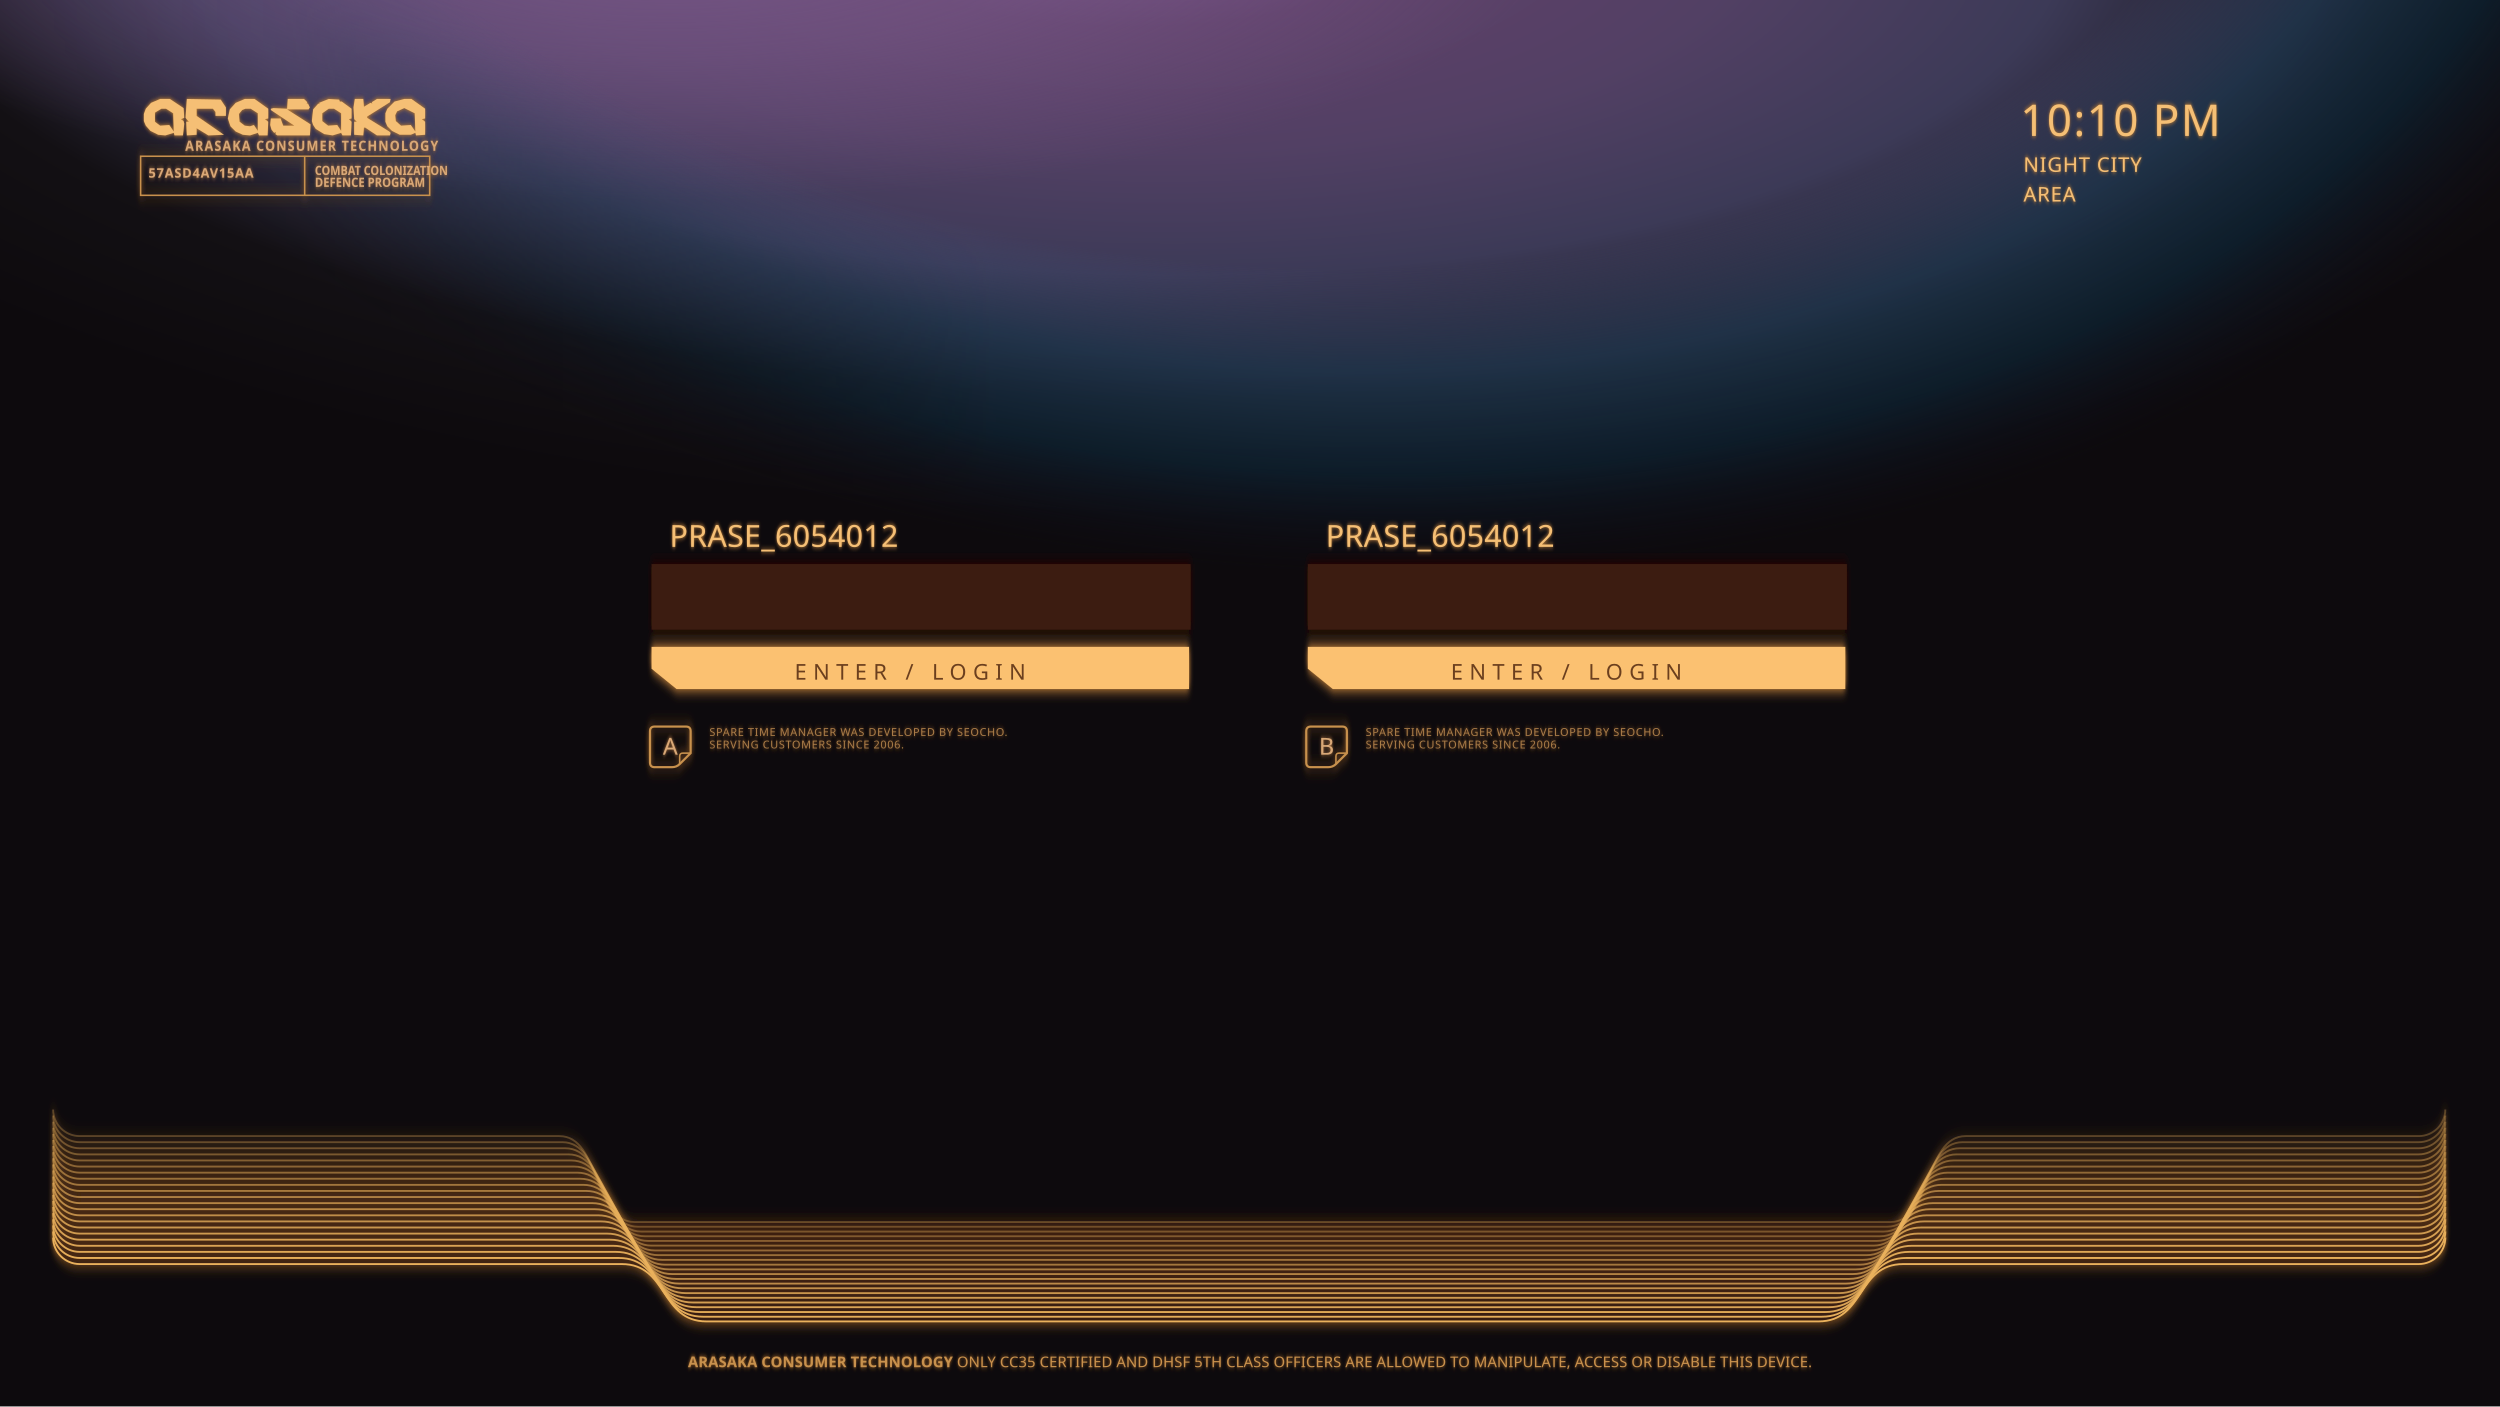
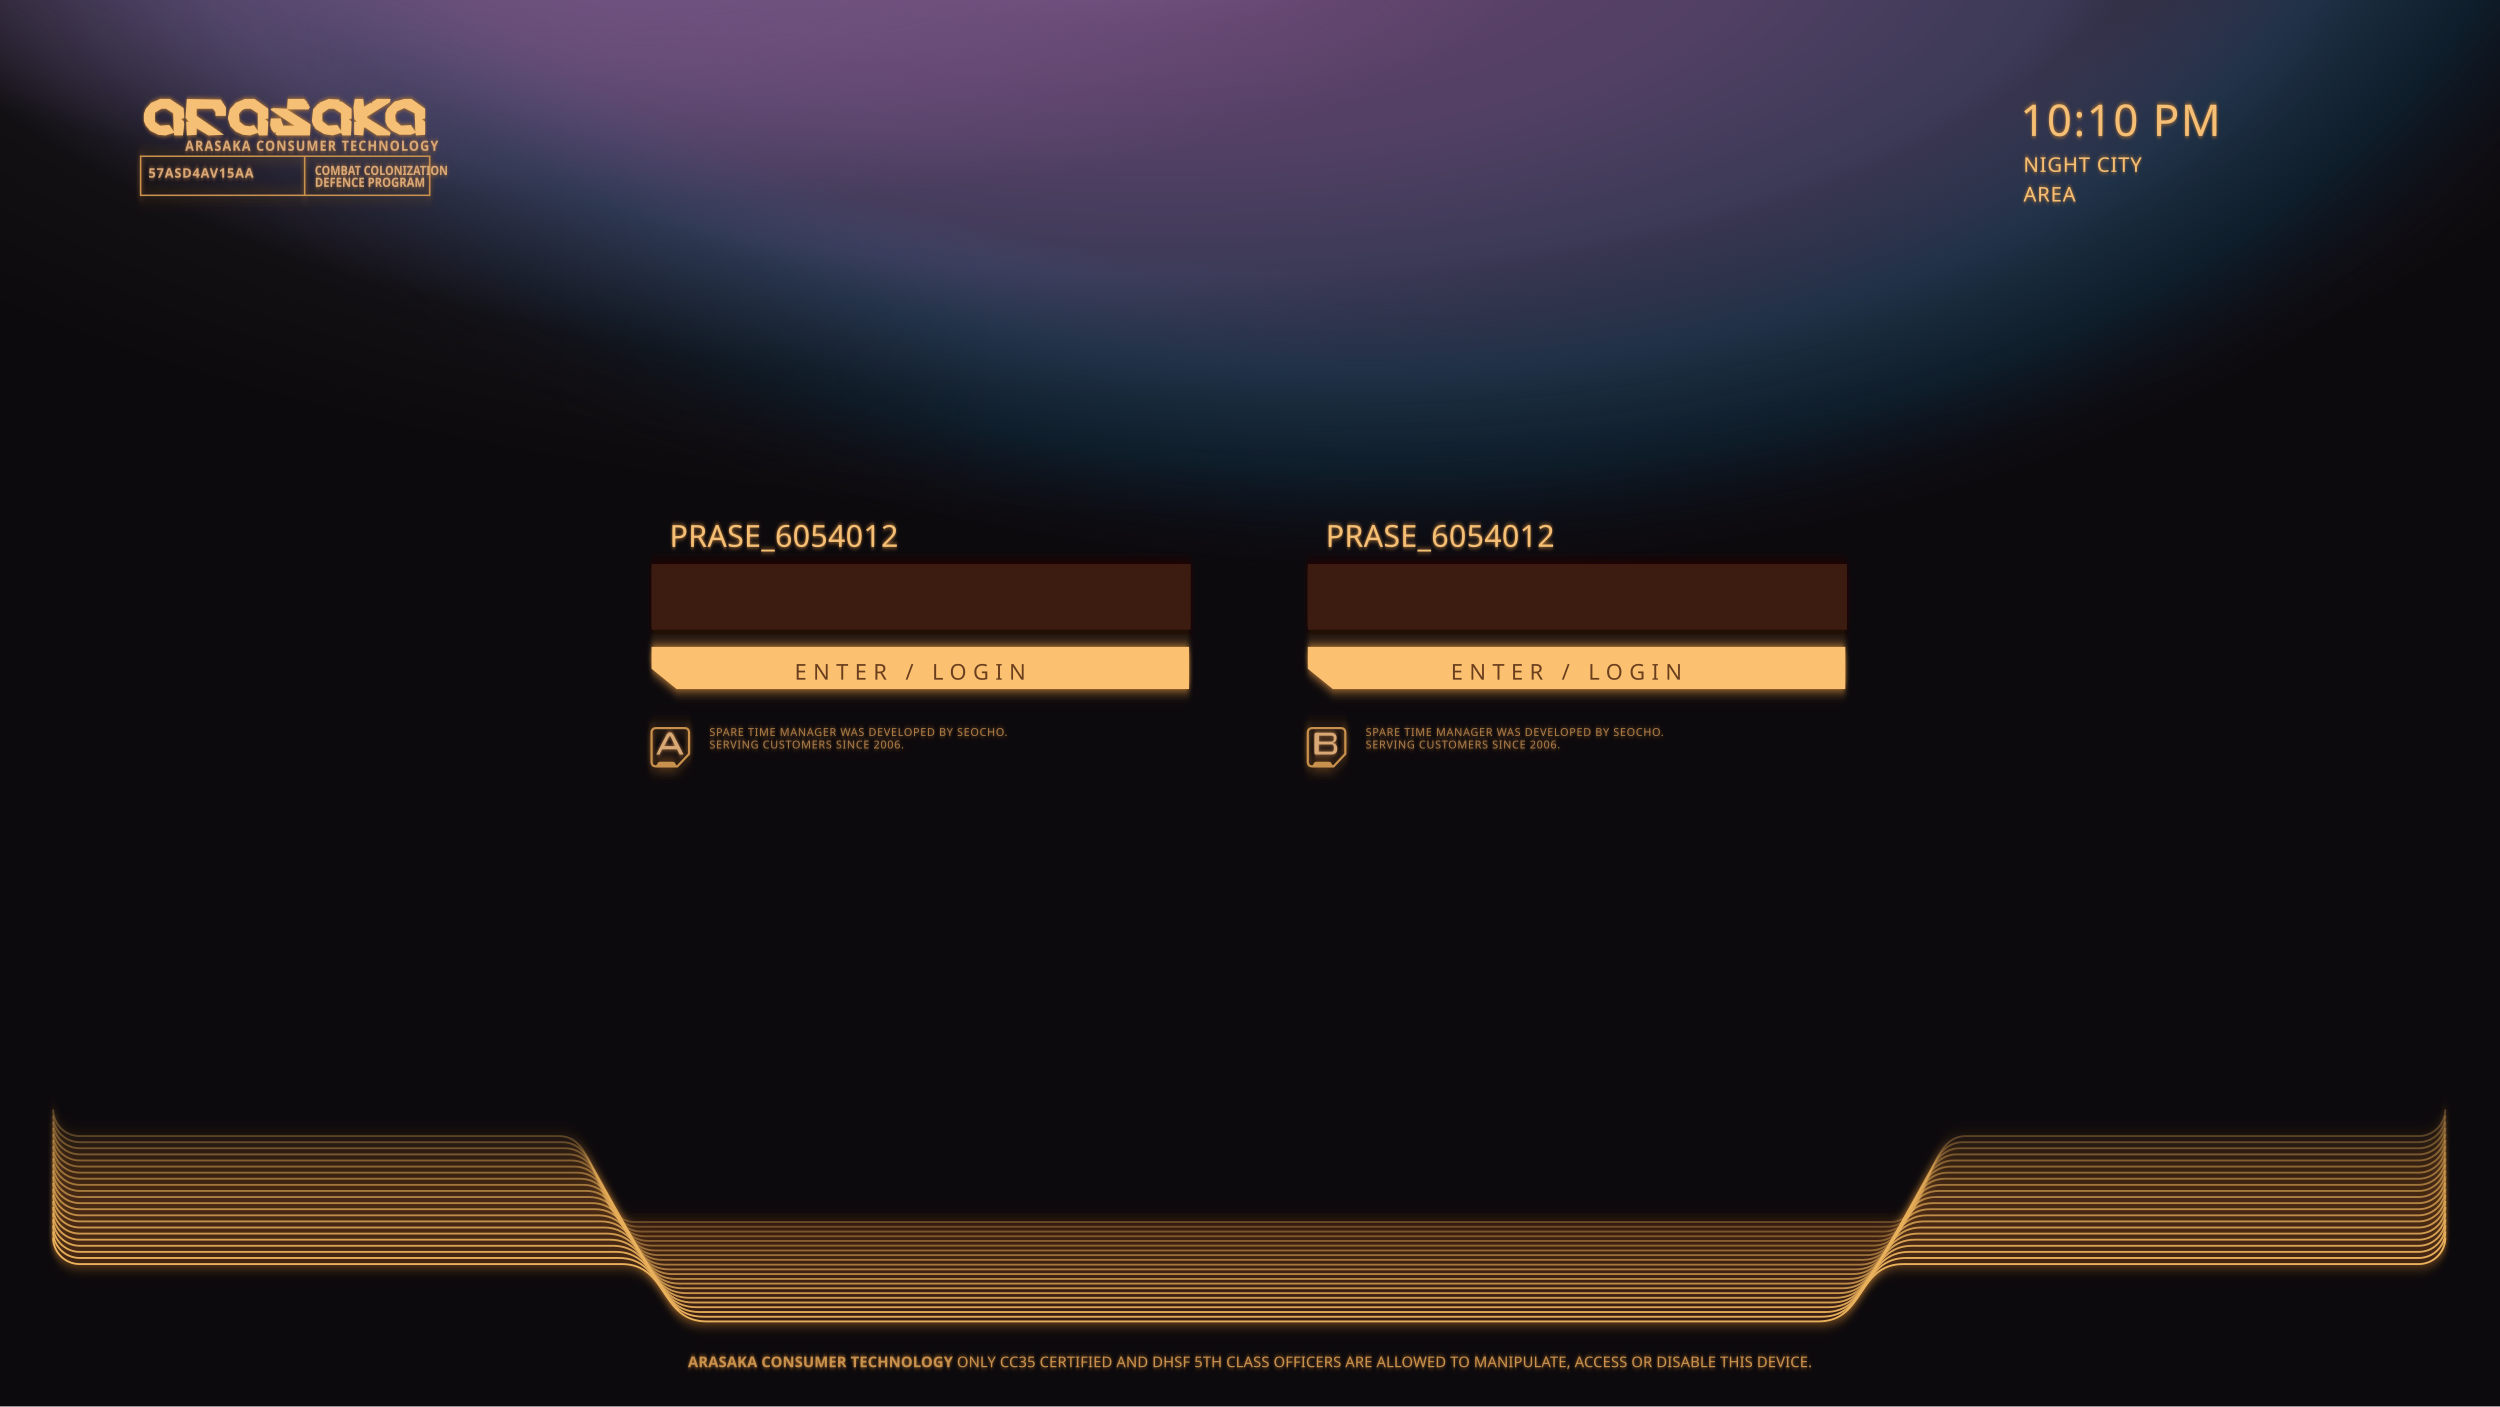
<svg xmlns="http://www.w3.org/2000/svg" width="1600" height="900" viewBox="0 0 1600 900">
  <defs>
    <radialGradient id="hazeblue" gradientUnits="userSpaceOnUse" cx="765.3" cy="-316.3" r="1188.4" gradientTransform="rotate(10.00 765.3 -316.3) translate(765.3 -316.3) scale(1 0.673177) translate(-765.3 316.3)">
      <stop offset="0.6" stop-color="#48537d" stop-opacity="0" />
      <stop offset="0.68" stop-color="#21364e" stop-opacity="0.85" />
      <stop offset="0.76" stop-color="#0d202f" stop-opacity="0.8" />
      <stop offset="0.84" stop-color="#0e0d1a" stop-opacity="0" />
    </radialGradient>
    <linearGradient id="hazebluefade" x1="0" y1="0" x2="1" y2="0">
      <stop offset="0" stop-color="#000000" />
      <stop offset="0.12" stop-color="#1a1a1a" />
      <stop offset="0.22" stop-color="#7a7a7a" />
      <stop offset="0.40" stop-color="#ffffff" />
      <stop offset="1" stop-color="#ffffff" />
    </linearGradient>
    <mask id="bluemask">
      <rect width="1600" height="900" fill="url(#hazebluefade)" />
    </mask>
    <radialGradient id="haze" gradientUnits="userSpaceOnUse" cx="712.8" cy="-61.2" r="1015.8" gradientTransform="rotate(1.76 712.8 -61.2) translate(712.8 -61.2) scale(1 0.387476) translate(-712.8 61.2)">
      <stop offset="0" stop-color="#7a538b" />
      <stop offset="0.2" stop-color="#5e4169" />
      <stop offset="0.4" stop-color="#524064" />
      <stop offset="0.6" stop-color="#3c3a57" />
      <stop offset="0.8" stop-color="#131014" />
      <stop offset="1" stop-color="#0d0a0d" />
    </radialGradient>
    <radialGradient id="hazelobe" gradientUnits="userSpaceOnUse" cx="430" cy="-40" r="560" gradientTransform="translate(430 -40) scale(1 0.30) translate(-430 40)">
      <stop offset="0" stop-color="#7a598a" stop-opacity="0.85" />
      <stop offset="0.45" stop-color="#7a598a" stop-opacity="0.55" />
      <stop offset="1" stop-color="#7a598a" stop-opacity="0" />
    </radialGradient>
-     <g id="letterbox" fill="none" stroke-width="1.4">
-       <path d="M 3,0 H 23 Q 26,0 26,3 V 17 L 19,24 Q 17,26 14,26 H 3                Q 0,26 0,23 V 3 Q 0,0 3,0 Z" />
-       <path d="M 26,17 H 21 Q 19,17 19,19 V 24" stroke-width="1" />
+     <g id="letterbox" stroke="#c8914d">
+       <path d="M 4,1 H 22 Q 25,1 25,4 V 17.5 L 17.5,25.5 H 4 Q 1,25.5 1,22.5 V 4 Q 1,1 4,1 Z" fill="none" stroke-width="1.4" />
+       <path d="M 3.4,25.8 5.2,23 Q 5.6,22.5 7,22.5 H 13.9 Q 15.4,22.5 15.8,23 L 17.5,25.8 Z" fill="#c8914d" stroke="none" />
    </g>
    <g id="entrylines">
      <rect x="417" y="361" width="345" height="42" fill="#3c1c11" />
      <path d="M 417,414 H 761 V 441 H 433 L 417,428 Z" fill="#fbc171" />
-       <use href="#letterbox" x="416" y="465" stroke="#c8914d" />
+       <use href="#letterbox" x="416" y="465" />
    </g>
    <g id="entrytext" font-family="Rajdhani">
      <text x="428.5" y="350" font-size="19.5" font-weight="500" letter-spacing="0.15" fill="#f5bf75">PRASE_6054012</text>
      <text x="582.5" y="435" font-size="14" font-weight="300" letter-spacing="4.1" fill="#6b3f1e" text-anchor="middle">ENTER / LOGIN</text>
      <g font-size="7" fill="#a97c48" letter-spacing="0.4">
        <text x="454" y="471">SPARE TIME MANAGER WAS DEVELOPED BY SEOCHO.</text>
        <text x="454" y="479">SERVING CUSTOMERS SINCE 2006.</text>
      </g>
    </g>
    <linearGradient id="bandglow" x1="0" y1="727" x2="0" y2="846" gradientUnits="userSpaceOnUse">
      <stop offset="0" stop-color="#371c11" stop-opacity="0" />
      <stop offset="0.45" stop-color="#371c11" stop-opacity="0.55" />
      <stop offset="1" stop-color="#371c11" stop-opacity="1" />
    </linearGradient>
    <filter id="halo" x="-5%" y="-10%" width="110%" height="120%">
      <feGaussianBlur stdDeviation="1.5 4.5" />
      <feColorMatrix type="matrix" values="0.43 0 0 0 0  0 0.32 0 0 0  0 0 0.21 0 0  0 0 0 1.45 0" />
    </filter>
    <filter id="halotext" x="-5%" y="-10%" width="110%" height="120%">
      <feGaussianBlur stdDeviation="1.0 1.6" />
      <feColorMatrix type="matrix" values="0.43 0 0 0 0  0 0.32 0 0 0  0 0 0.21 0 0  0 0 0 1.45 0" />
    </filter>
  </defs>
  <rect width="1600" height="900" fill="#0d090c" />
  <rect width="1600" height="900" fill="url(#haze)" />
  <rect width="1600" height="300" fill="url(#hazelobe)" />
  <rect width="1600" height="560" fill="url(#hazeblue)" mask="url(#bluemask)" />
  <use href="#lines" filter="url(#halo)" class="photo" />
  <use href="#text" filter="url(#halotext)" class="photo" />
  <g id="content">
    <g id="lines">
      <g fill="none" stroke="#c8914d" stroke-width="1">
        <rect x="90" y="100" width="185" height="25" />
        <line x1="195" y1="100" x2="195" y2="125" />
      </g>
      <use href="#entrylines" />
      <use href="#entrylines" x="420" />
      <path d="M 34,710.1 C 34,719.49 41.61,727.1 51,727.1 H 358.0 C 384.4,727.1 379.6,782.1 406.0,782.1 H 1210.0 C 1236.4,782.1 1231.6,727.1 1258.0,727.1 H 1548 C 1557.39,727.1 1565,719.49 1565,710.1 V 792 C 1565,801.39 1557.39,809 1548,809 H 1218.1 C 1188.2,809 1193.7,845.7 1163.8,845.7 H 452.2 C 422.3,845.7 427.8,809 397.9,809 H 51 C 41.61,809 34,801.39 34,792 Z" fill="url(#bandglow)" />
      <g fill="none" stroke="#eab15c" stroke-width="1.2">
        <path d="M 34,710.1 C 34,719.49 41.61,727.1 51,727.1 H 358.0 C 384.4,727.1 379.6,782.1 406.0,782.1 H 1210.0 C 1236.4,782.1 1231.6,727.1 1258.0,727.1 H 1548 C 1557.39,727.1 1565,719.49 1565,710.1" stroke-opacity="0.30" />
        <path d="M 34,714 C 34,723.39 41.61,731 51,731 H 359.9 C 386.5,731.0 381.6,785.1 408.2,785.1 H 1207.8 C 1234.4,785.1 1229.5,731.0 1256.1,731.0 H 1548 C 1557.39,731 1565,723.39 1565,714" stroke-opacity="0.33" />
        <path d="M 34,717.9 C 34,727.29 41.61,734.9 51,734.9 H 361.8 C 388.5,734.9 383.7,788.2 410.4,788.2 H 1205.6 C 1232.3,788.2 1227.5,734.9 1254.2,734.9 H 1548 C 1557.39,734.9 1565,727.29 1565,717.9" stroke-opacity="0.37" />
        <path d="M 34,721.8 C 34,731.19 41.61,738.8 51,738.8 H 363.7 C 390.6,738.8 385.7,791.2 412.6,791.2 H 1203.4 C 1230.3,791.2 1225.4,738.8 1252.3,738.8 H 1548 C 1557.39,738.8 1565,731.19 1565,721.8" stroke-opacity="0.40" />
        <path d="M 34,725.7 C 34,735.09 41.61,742.7 51,742.7 H 365.6 C 392.7,742.7 387.7,794.2 414.8,794.2 H 1201.2 C 1228.3,794.2 1223.3,742.7 1250.4,742.7 H 1548 C 1557.39,742.7 1565,735.09 1565,725.7" stroke-opacity="0.43" />
        <path d="M 34,729.6 C 34,738.99 41.61,746.6 51,746.6 H 367.5 C 394.7,746.6 389.8,797.2 417.0,797.2 H 1199.0 C 1226.2,797.2 1221.3,746.6 1248.5,746.6 H 1548 C 1557.39,746.6 1565,738.99 1565,729.6" stroke-opacity="0.47" />
        <path d="M 34,733.5 C 34,742.89 41.61,750.5 51,750.5 H 369.4 C 396.8,750.5 391.8,800.3 419.2,800.3 H 1196.8 C 1224.2,800.3 1219.2,750.5 1246.6,750.5 H 1548 C 1557.39,750.5 1565,742.89 1565,733.5" stroke-opacity="0.50" />
        <path d="M 34,737.4 C 34,746.79 41.61,754.4 51,754.4 H 371.3 C 398.9,754.4 393.8,803.3 421.4,803.3 H 1194.6 C 1222.2,803.3 1217.1,754.4 1244.7,754.4 H 1548 C 1557.39,754.4 1565,746.79 1565,737.4" stroke-opacity="0.53" />
        <path d="M 34,741.3 C 34,750.69 41.61,758.3 51,758.3 H 373.2 C 400.9,758.3 395.9,806.3 423.6,806.3 H 1192.4 C 1220.1,806.3 1215.1,758.3 1242.8,758.3 H 1548 C 1557.39,758.3 1565,750.69 1565,741.3" stroke-opacity="0.57" />
        <path d="M 34,745.2 C 34,754.59 41.61,762.2 51,762.2 H 375.1 C 403.0,762.2 397.9,809.4 425.8,809.4 H 1190.2 C 1218.1,809.4 1213.0,762.2 1240.9,762.2 H 1548 C 1557.39,762.2 1565,754.59 1565,745.2" stroke-opacity="0.60" />
        <path d="M 34,749.1 C 34,758.49 41.61,766.1 51,766.1 H 377.0 C 405.1,766.1 399.9,812.4 428.0,812.4 H 1188.0 C 1216.0,812.4 1211.0,766.1 1239.0,766.1 H 1548 C 1557.39,766.1 1565,758.49 1565,749.1" stroke-opacity="0.63" />
        <path d="M 34,753 C 34,762.39 41.61,770 51,770 H 378.9 C 407.1,770.0 402.0,815.4 430.2,815.4 H 1185.8 C 1214.0,815.4 1208.9,770.0 1237.1,770.0 H 1548 C 1557.39,770 1565,762.39 1565,753" stroke-opacity="0.67" />
        <path d="M 34,756.9 C 34,766.29 41.61,773.9 51,773.9 H 380.8 C 409.2,773.9 404.0,818.5 432.4,818.5 H 1183.6 C 1212.0,818.5 1206.8,773.9 1235.2,773.9 H 1548 C 1557.39,773.9 1565,766.29 1565,756.9" stroke-opacity="0.70" />
        <path d="M 34,760.8 C 34,770.19 41.61,777.8 51,777.8 H 382.7 C 411.2,777.8 406.1,821.5 434.6,821.5 H 1181.4 C 1209.9,821.5 1204.8,777.8 1233.3,777.8 H 1548 C 1557.39,777.8 1565,770.19 1565,760.8" stroke-opacity="0.73" />
        <path d="M 34,764.7 C 34,774.09 41.61,781.7 51,781.7 H 384.6 C 413.3,781.7 408.1,824.5 436.8,824.5 H 1179.2 C 1207.9,824.5 1202.7,781.7 1231.4,781.7 H 1548 C 1557.39,781.7 1565,774.09 1565,764.7" stroke-opacity="0.77" />
        <path d="M 34,768.6 C 34,777.99 41.61,785.6 51,785.6 H 386.5 C 415.4,785.6 410.1,827.6 439.0,827.6 H 1177.0 C 1205.9,827.6 1200.6,785.6 1229.5,785.6 H 1548 C 1557.39,785.6 1565,777.99 1565,768.6" stroke-opacity="0.80" />
        <path d="M 34,772.5 C 34,781.89 41.61,789.5 51,789.5 H 388.4 C 417.4,789.5 412.2,830.6 441.2,830.6 H 1174.8 C 1203.8,830.6 1198.6,789.5 1227.6,789.5 H 1548 C 1557.39,789.5 1565,781.89 1565,772.5" stroke-opacity="0.83" />
        <path d="M 34,776.4 C 34,785.79 41.61,793.4 51,793.4 H 390.3 C 419.5,793.4 414.2,833.6 443.4,833.6 H 1172.6 C 1201.8,833.6 1196.5,793.4 1225.7,793.4 H 1548 C 1557.39,793.4 1565,785.79 1565,776.4" stroke-opacity="0.87" />
        <path d="M 34,780.3 C 34,789.69 41.61,797.3 51,797.3 H 392.2 C 421.6,797.3 416.2,836.6 445.6,836.6 H 1170.4 C 1199.8,836.6 1194.4,797.3 1223.8,797.3 H 1548 C 1557.39,797.3 1565,789.69 1565,780.3" stroke-opacity="0.90" />
        <path d="M 34,784.2 C 34,793.59 41.61,801.2 51,801.2 H 394.1 C 423.6,801.2 418.3,839.7 447.8,839.7 H 1168.2 C 1197.7,839.7 1192.4,801.2 1221.9,801.2 H 1548 C 1557.39,801.2 1565,793.59 1565,784.2" stroke-opacity="0.93" />
        <path d="M 34,788.1 C 34,797.49 41.61,805.1 51,805.1 H 396.0 C 425.7,805.1 420.3,842.7 450.0,842.7 H 1166.0 C 1195.7,842.7 1190.3,805.1 1220.0,805.1 H 1548 C 1557.39,805.1 1565,797.49 1565,788.1" stroke-opacity="0.97" />
        <path d="M 34,792 C 34,801.39 41.61,809 51,809 H 397.9 C 427.8,809.0 422.3,845.7 452.2,845.7 H 1163.8 C 1193.7,845.7 1188.2,809.0 1218.1,809.0 H 1548 C 1557.39,809 1565,801.39 1565,792" stroke-opacity="1.00" />
      </g>
    </g>
    <g id="text" font-family="Rajdhani">
      <g fill="#f5bf75">
        <path d="M102.5,63.33 108.75,63.33 117.5,69.17 117.92,75.42 115.83,76.25 117.5,77.5 117.92,79.17 117.08,86.67 111.67,86.67 111.25,85.0 105.83,86.67 101.25,86.25 96.25,83.75 93.33,80.42 92.08,77.5 92.08,72.92 93.33,69.58 96.67,65.83Z M119.58,63.33 141.25,63.75 144.58,68.75 144.58,74.17 137.92,74.17 137.92,71.67 136.25,69.58 125.83,69.58 125.83,74.17 143.33,86.25 133.33,86.67 125.83,82.08 125.83,86.25 119.58,86.67 119.17,77.92 120.83,77.92 118.75,75.42Z M156.67,63.33 162.92,63.33 171.67,69.58 171.67,75.83 169.58,76.25 171.67,77.92 171.25,86.67 165.83,86.67 165.0,85.0 160.0,86.67 155.42,86.25 150.83,84.17 147.5,80.83 145.83,75.83 147.08,70.0 150.83,65.83Z M184.17,63.33 194.58,63.33 196.67,65.42 196.25,66.25 197.08,66.25 198.33,68.75 197.5,70.0 183.75,70.0 198.75,79.58 198.33,86.67 177.5,86.67 176.25,85.83 176.67,84.58 175.42,85.0 173.75,82.92 172.92,80.0 173.33,75.83 179.58,75.83 181.25,80.42 188.33,80.42 173.33,70.42 173.33,69.58 175.0,69.17 183.75,69.58Z M210.42,63.33 217.08,63.75 217.5,65.0 218.75,65.0 225.0,69.58 225.0,75.83 223.33,76.25 225.0,77.92 224.58,86.67 219.17,86.67 218.33,85.0 212.92,86.67 207.5,85.83 202.08,82.5 200.42,80.0 199.58,77.5 200.42,70.0 203.75,66.25 204.58,66.67 204.17,65.83Z M227.08,63.33 232.5,63.33 232.92,68.33 237.08,65.83 238.33,66.25 237.92,65.42 241.25,63.33 250.0,63.33 249.58,65.42 235.0,74.58 235.0,75.42 249.17,84.17 250.0,85.0 249.58,86.67 241.25,86.67 233.75,81.67 232.92,81.67 232.5,86.67 226.67,86.25 226.67,77.92 228.33,77.92 226.67,76.25 226.25,68.75Z M258.75,63.33 263.33,63.33 272.08,69.58 272.08,75.83 270.0,76.25 272.08,77.92 272.08,86.25 266.25,86.67 265.83,85.0 262.92,86.25 255.83,86.25 250.83,83.75 247.92,80.83 246.67,77.92 246.67,72.5 247.92,69.58 252.5,65.0Z M258.75,69.17 254.17,71.25 252.92,73.75 253.33,77.5 256.67,80.42 262.92,80.0 265.83,84.17 265.42,72.5Z M103.33,69.58 99.17,72.08 99.17,77.92 102.5,80.42 108.33,80.0 111.25,84.17 110.83,72.5 106.25,69.58Z M157.08,69.58 155.0,70.42 152.92,72.92 153.33,77.92 156.67,80.42 160.0,80.83 162.5,80.0 165.0,83.75 165.0,72.5 160.42,69.58Z M210.42,69.58 206.25,72.5 206.25,77.5 210.0,80.42 215.83,80.0 218.33,83.75 218.33,72.5 213.75,69.58Z" />
        <text x="118.5" y="96.5" font-size="9" font-weight="600" letter-spacing="0.8" transform="translate(118.5 0) scale(0.90 1) translate(-118.5 0)" fill="#d9a877">ARASAKA CONSUMER TECHNOLOGY</text>
        <g font-size="8" fill="#d9a877" letter-spacing="0.5">
          <text x="95" y="113.7" font-size="8.4" font-weight="600" transform="translate(95 0) scale(0.98 1) translate(-95 0)">57ASD4AV15AA</text>
          <text x="201.5" y="112" font-size="8.2" font-weight="600" letter-spacing="0" transform="translate(201.5 0) scale(0.85 1) translate(-201.5 0)">COMBAT COLONIZATION</text>
          <text x="201.5" y="119.6" font-size="8.2" font-weight="600" letter-spacing="0" transform="translate(201.5 0) scale(0.88 1) translate(-201.5 0)">DEFENCE PROGRAM</text>
        </g>
        <text x="1293" y="87" font-size="28" font-weight="500" letter-spacing="1">10:10 PM</text>
        <text x="1295" y="110" font-size="13" font-weight="500" letter-spacing="0.5">NIGHT CITY</text>
        <text x="1295" y="129" font-size="13" font-weight="500" letter-spacing="0.5">AREA</text>
      </g>
      <use href="#entrytext" />
      <use href="#entrytext" x="420" />
-       <g font-size="15" fill="#d9a877" text-anchor="middle">
-         <text x="429" y="483">A</text>
-         <text x="849" y="483">B</text>
+       <g font-size="20" font-weight="600" fill="#d9a877" text-anchor="middle">
+         <path d="M 420,482.917 L 426.667,470 L 427.917,468.75 L 429.583,468.75 L 430.833,470 L 437.5,482.917 L 435,482.917 L 433.333,479.583 L 423.75,479.583 L 422.083,482.917 Z M 428.333,471.25 L 429.167,471.25 L 432.083,477.5 L 425,477.5 Z" fill="#d9a877" fill-rule="evenodd" />
+         <path d="M 842.917,468.917 L 851.667,468.917 Q 855.417,468.917 855.417,472.5 Q 855.417,474.583 852.917,475.417 Q 855.833,476.25 855.833,479.167 Q 855.833,482.917 851.667,482.917 L 842.5,482.917 Q 841.25,482.917 841.25,481.667 L 841.25,470 Q 841.25,468.917 842.917,468.917 Z M 844.167,470.833 L 852.083,470.833 Q 853.75,470.833 853.75,472.5 Q 853.75,474.583 852.083,474.583 L 844.167,474.583 Z M 843.958,476.458 L 852.5,476.458 Q 853.75,476.458 853.75,478.75 Q 853.75,481.042 852.5,481.042 L 843.958,481.042 Z" fill="#d9a877" fill-rule="evenodd" />
      </g>
      <text x="800" y="875" font-size="9.5" letter-spacing="0.06" fill="#c8914d" text-anchor="middle">
        <tspan font-weight="700">ARASAKA CONSUMER TECHNOLOGY</tspan>  ONLY CC35 CERTIFIED AND DHSF 5TH CLASS OFFICERS ARE ALLOWED TO MANIPULATE, ACCESS OR DISABLE THIS DEVICE.</text>
    </g>
  </g>
</svg>
